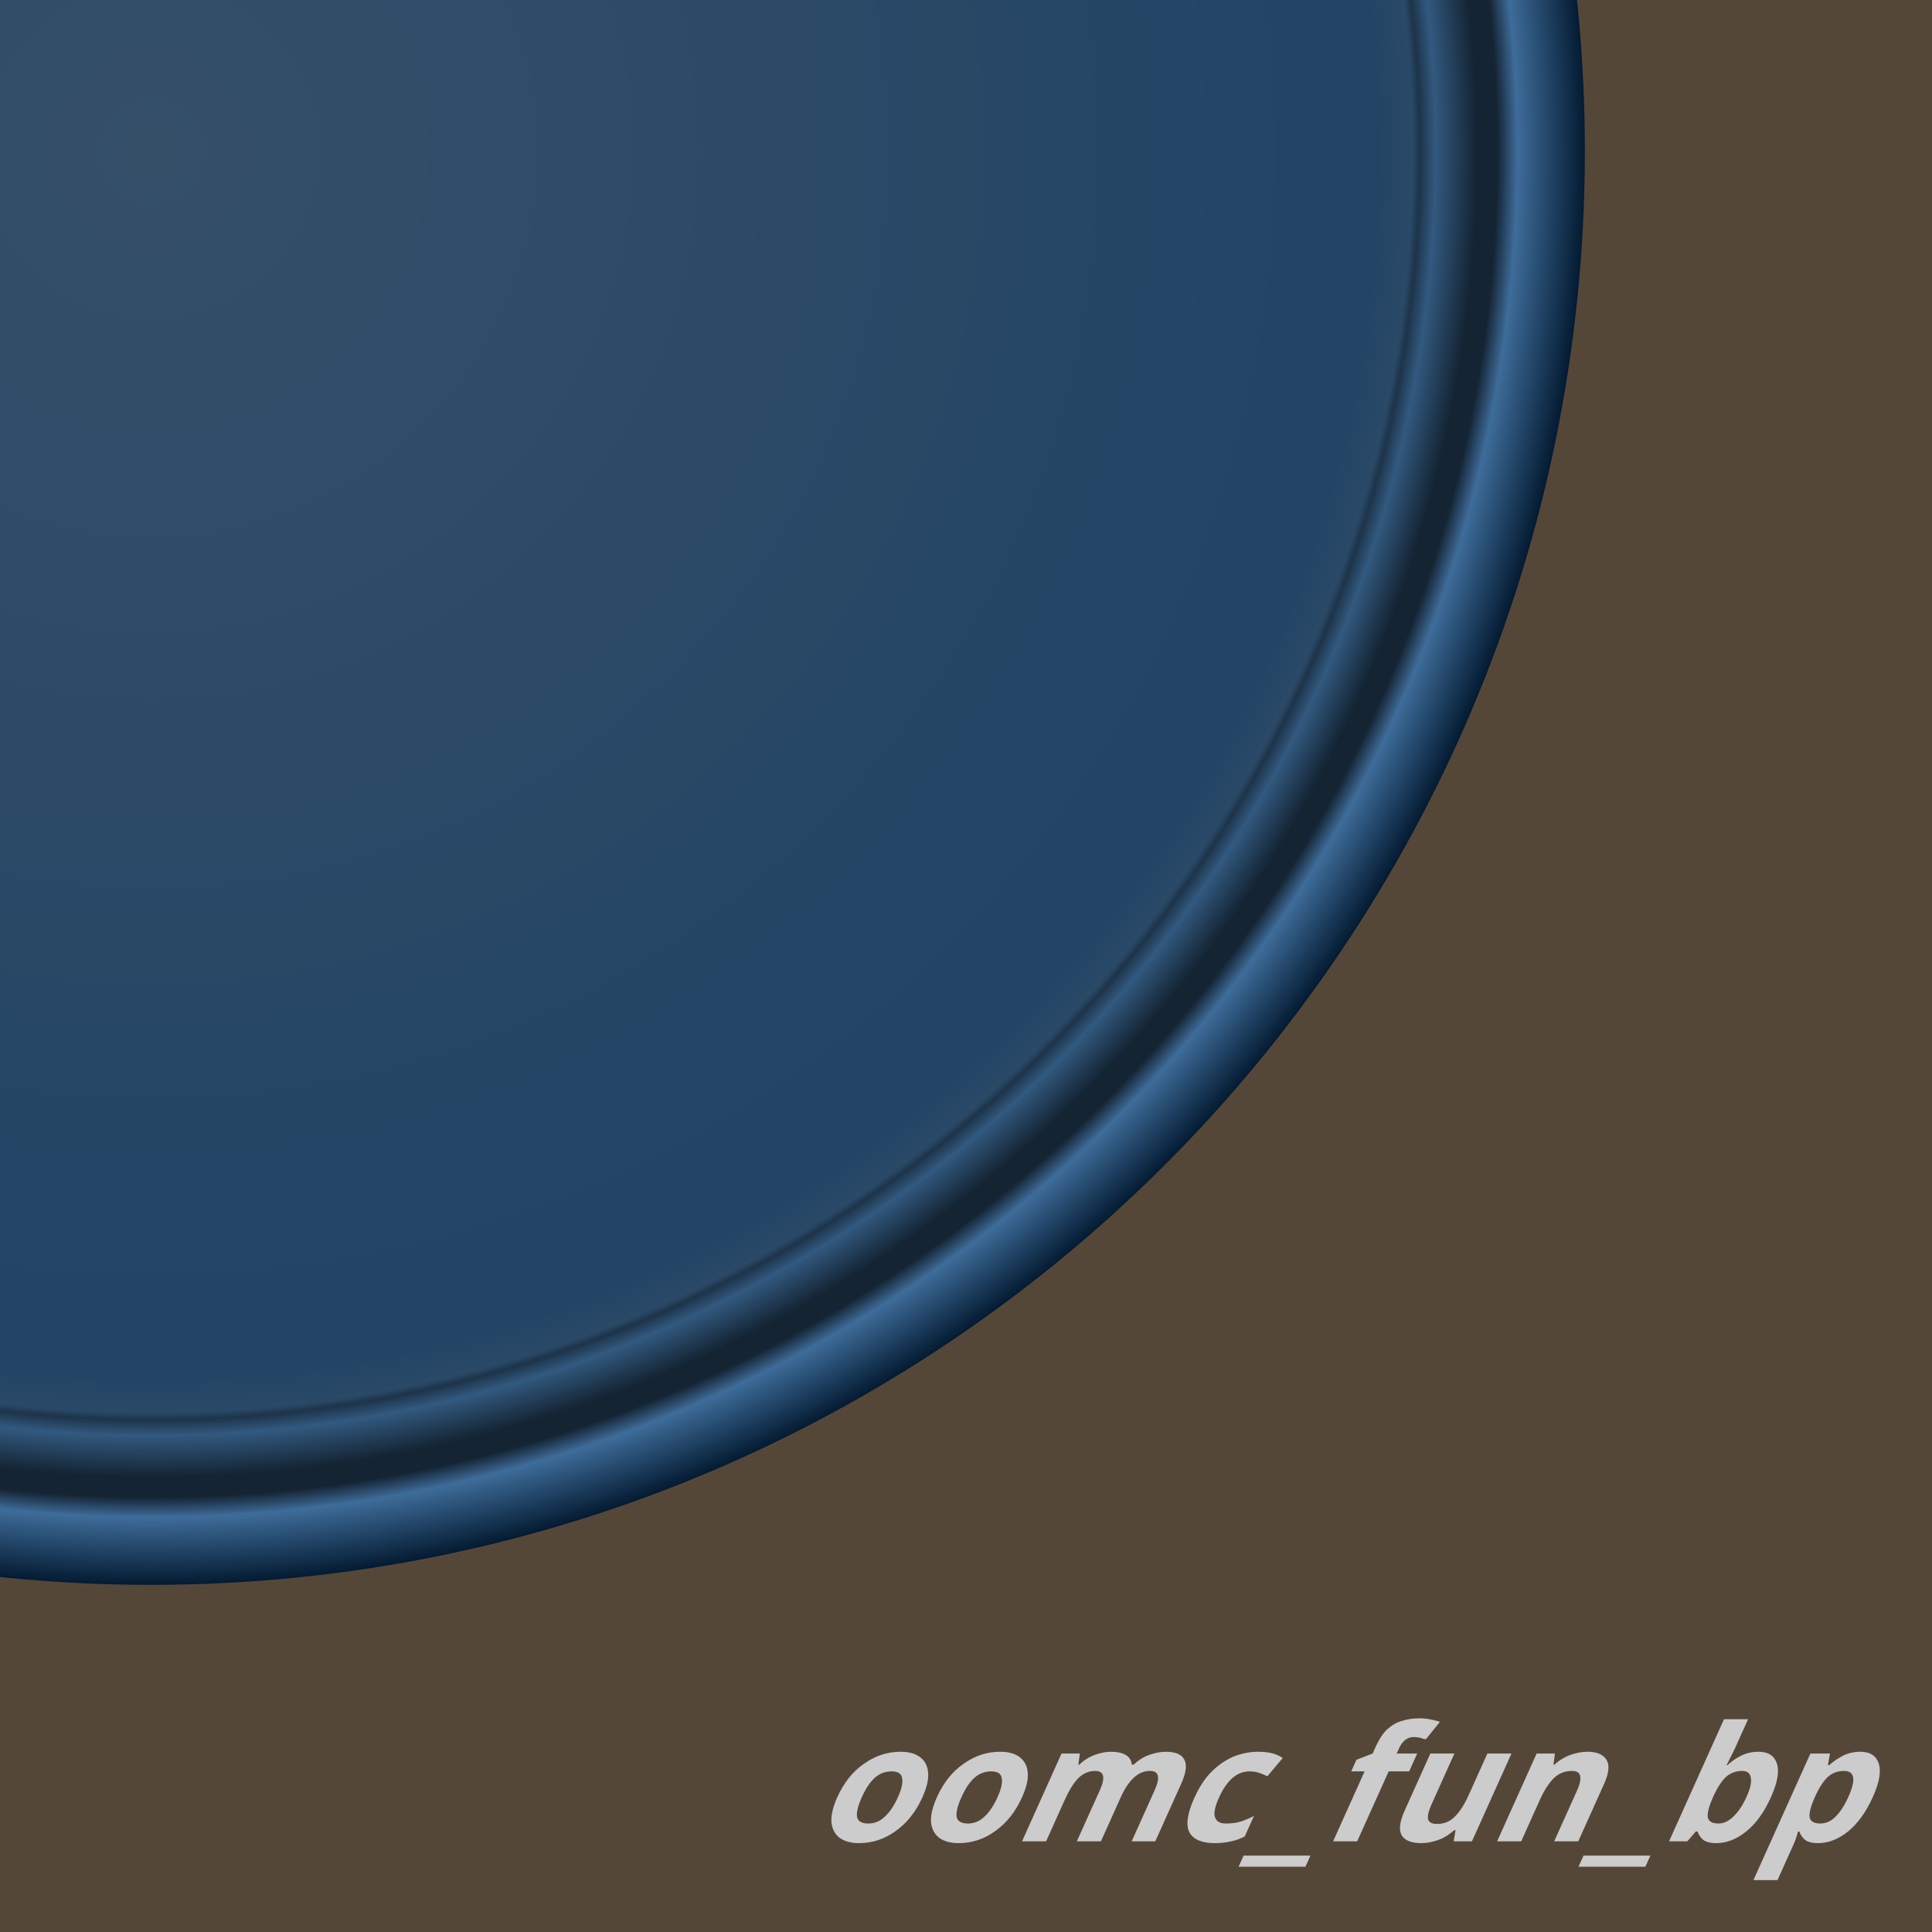
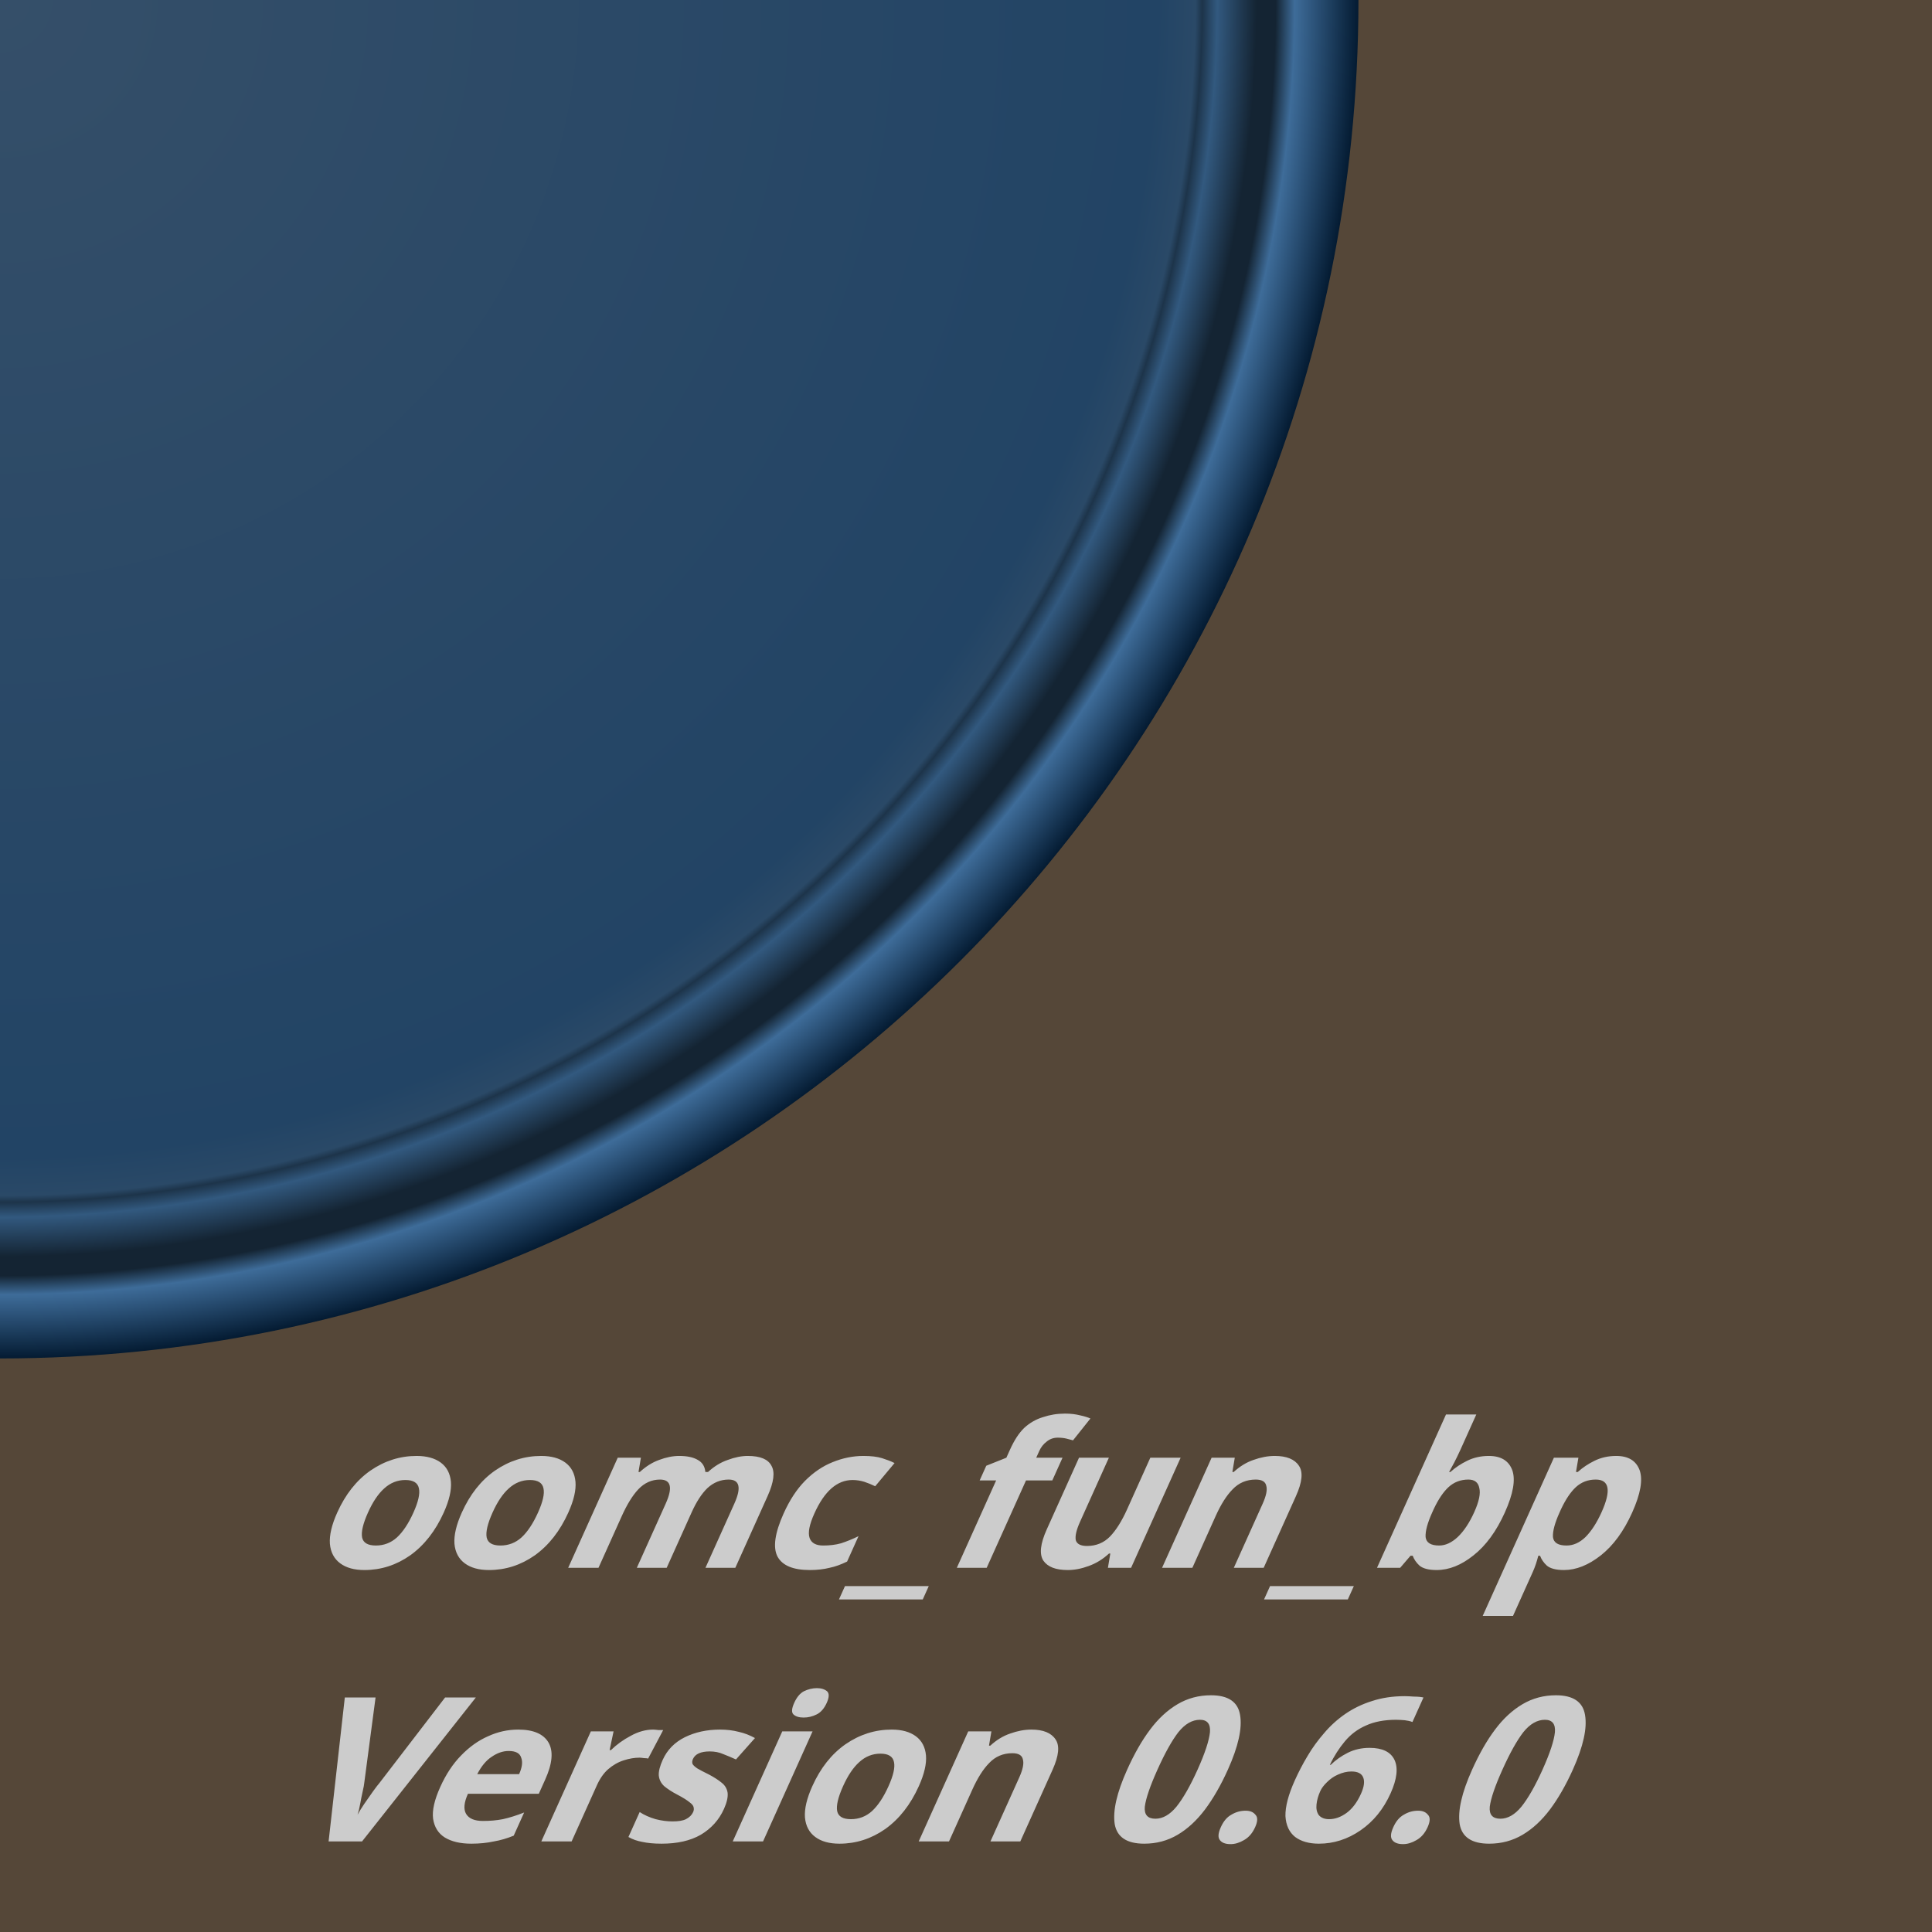
<svg xmlns="http://www.w3.org/2000/svg" xmlns:ns1="http://www.openswatchbook.org/uri/2009/osb" xmlns:xlink="http://www.w3.org/1999/xlink" width="256" height="256" viewBox="0 0 67.733 67.733" version="1.1" id="svg8">
  <defs id="defs2">
    <linearGradient id="linearGradient3821">
      <stop style="stop-color:#354f69;stop-opacity:1" offset="0" id="stop3817" />
      <stop style="stop-color:#224465;stop-opacity:1" offset="0.852" id="stop3831" />
      <stop style="stop-color:#2a4967;stop-opacity:1" offset="0.88" id="stop3829" />
      <stop style="stop-color:#1d344a;stop-opacity:1" offset="0.885" id="stop3847" />
      <stop style="stop-color:#32597f;stop-opacity:1" offset="0.896" id="stop3827" />
      <stop style="stop-color:#142433;stop-opacity:1" offset="0.925" id="stop3841" />
      <stop style="stop-color:#142433;stop-opacity:1" offset="0.939" id="stop3825" />
      <stop style="stop-color:#3e6c99;stop-opacity:1" offset="0.953" id="stop3823" />
      <stop style="stop-color:#041b32;stop-opacity:1" offset="1" id="stop3819" />
    </linearGradient>
    <linearGradient id="linearGradient2885" ns1:paint="solid">
      <stop style="stop-color:#43554b;stop-opacity:1;" offset="0" id="stop2883" />
    </linearGradient>
    <linearGradient id="linearGradient6027" ns1:paint="solid">
      <stop style="stop-color:#00a95f;stop-opacity:1;" offset="0" id="stop6025" />
    </linearGradient>
    <linearGradient id="linearGradient6070" ns1:paint="solid">
      <stop style="stop-color:#4d4d4d;stop-opacity:1;" offset="0" id="stop6068" />
    </linearGradient>
-     <radialGradient xlink:href="#linearGradient3821" id="radialGradient3815" cx="5.292" cy="5.292" fx="5.292" fy="5.292" r="50.271" gradientUnits="userSpaceOnUse" />
+     <radialGradient xlink:href="#linearGradient3821" id="radialGradient3815" cx="5.292" cy="5.292" fx="5.292" fy="5.292" r="50.271" gradientUnits="userSpaceOnUse" gradientTransform="matrix(0.9473685,0,0,0.9473685,-5.013156,-5.013156)" />
  </defs>
  <g id="layer1">
    <rect style="fill:#554738;fill-opacity:1;stroke:none;stroke-width:1.356;stroke-linecap:round;stroke-miterlimit:4;stroke-dasharray:none;paint-order:stroke markers fill" id="rect839" width="67.733" height="67.733" x="0" y="0" />
-     <circle style="fill:url(#radialGradient3815);fill-opacity:1;stroke:none;stroke-width:1.05;stroke-linecap:round;stroke-miterlimit:4;stroke-dasharray:none;paint-order:stroke markers fill" id="path841" cy="5.292" cx="5.292" r="50.271" />
-     <text xml:space="preserve" style="font-style:normal;font-weight:normal;font-size:10.583px;line-height:1.25;font-family:sans-serif;opacity:0.999;fill:#cccccc;fill-opacity:1;stroke:none;stroke-width:0.265" x="57.462" y="64.558" id="text3845" transform="skewX(-24.22961)">
-       <tspan id="tspan3843" x="57.462" y="64.558" style="font-style:normal;font-variant:normal;font-weight:bold;font-stretch:normal;font-size:5.644px;font-family:'Rounded M+ 1c';-inkscape-font-specification:'Rounded M+ 1c Bold';baseline-shift:baseline;fill:#cccccc;fill-opacity:1;stroke-width:0.265" dy="0" rotate="0 0 0 0 0 0 0 0 0 0 0 0" dx="0">oomc_fun_bp</tspan>
+     <circle style="fill:url(#radialGradient3815);fill-opacity:1;stroke:none;stroke-width:0.995;stroke-linecap:round;stroke-miterlimit:4;stroke-dasharray:none;paint-order:stroke markers fill" id="path841" cy="-1.3322676e-15" cx="-1.3322676e-15" r="47.625" />
+     <text xml:space="preserve" style="font-style:normal;font-weight:normal;font-size:7.056px;line-height:1.25;font-family:sans-serif;opacity:0.999;fill:#cccccc;fill-opacity:1;stroke:none;stroke-width:0.265" x="35.375" y="54.963" id="text_pack_title" transform="skewX(-24.22961)">
+       <tspan id="tspan_pack_title" x="35.375" y="54.963" style="font-style:normal;font-variant:normal;font-weight:bold;font-stretch:normal;font-size:7.056px;font-family:'Rounded M+ 1c';-inkscape-font-specification:'Rounded M+ 1c Bold';baseline-shift:baseline;fill:#cccccc;fill-opacity:1;stroke-width:0.265" dy="0" rotate="0 0 0 0 0 0 0 0 0 0 0 0" dx="0">oomc_fun_bp</tspan>
+     </text>
+     <text xml:space="preserve" style="font-style:normal;font-weight:normal;font-size:7.056px;line-height:1.25;font-family:sans-serif;opacity:0.999;fill:#cccccc;fill-opacity:1;stroke:none;stroke-width:0.265" x="38.87" y="64.558" id="text_pack_version" transform="skewX(-24.22961)">
+       <tspan id="tspan_pack_version" x="38.87" y="64.558" style="font-style:normal;font-variant:normal;font-weight:bold;font-stretch:normal;font-size:7.056px;font-family:'Rounded M+ 1c';-inkscape-font-specification:'Rounded M+ 1c Bold';baseline-shift:baseline;fill:#cccccc;fill-opacity:1;stroke-width:0.265" rotate="0 0 0 0 0 0 0 0 0 0 0 0 0 0">Version 0.6.0</tspan>
    </text>
  </g>
</svg>
